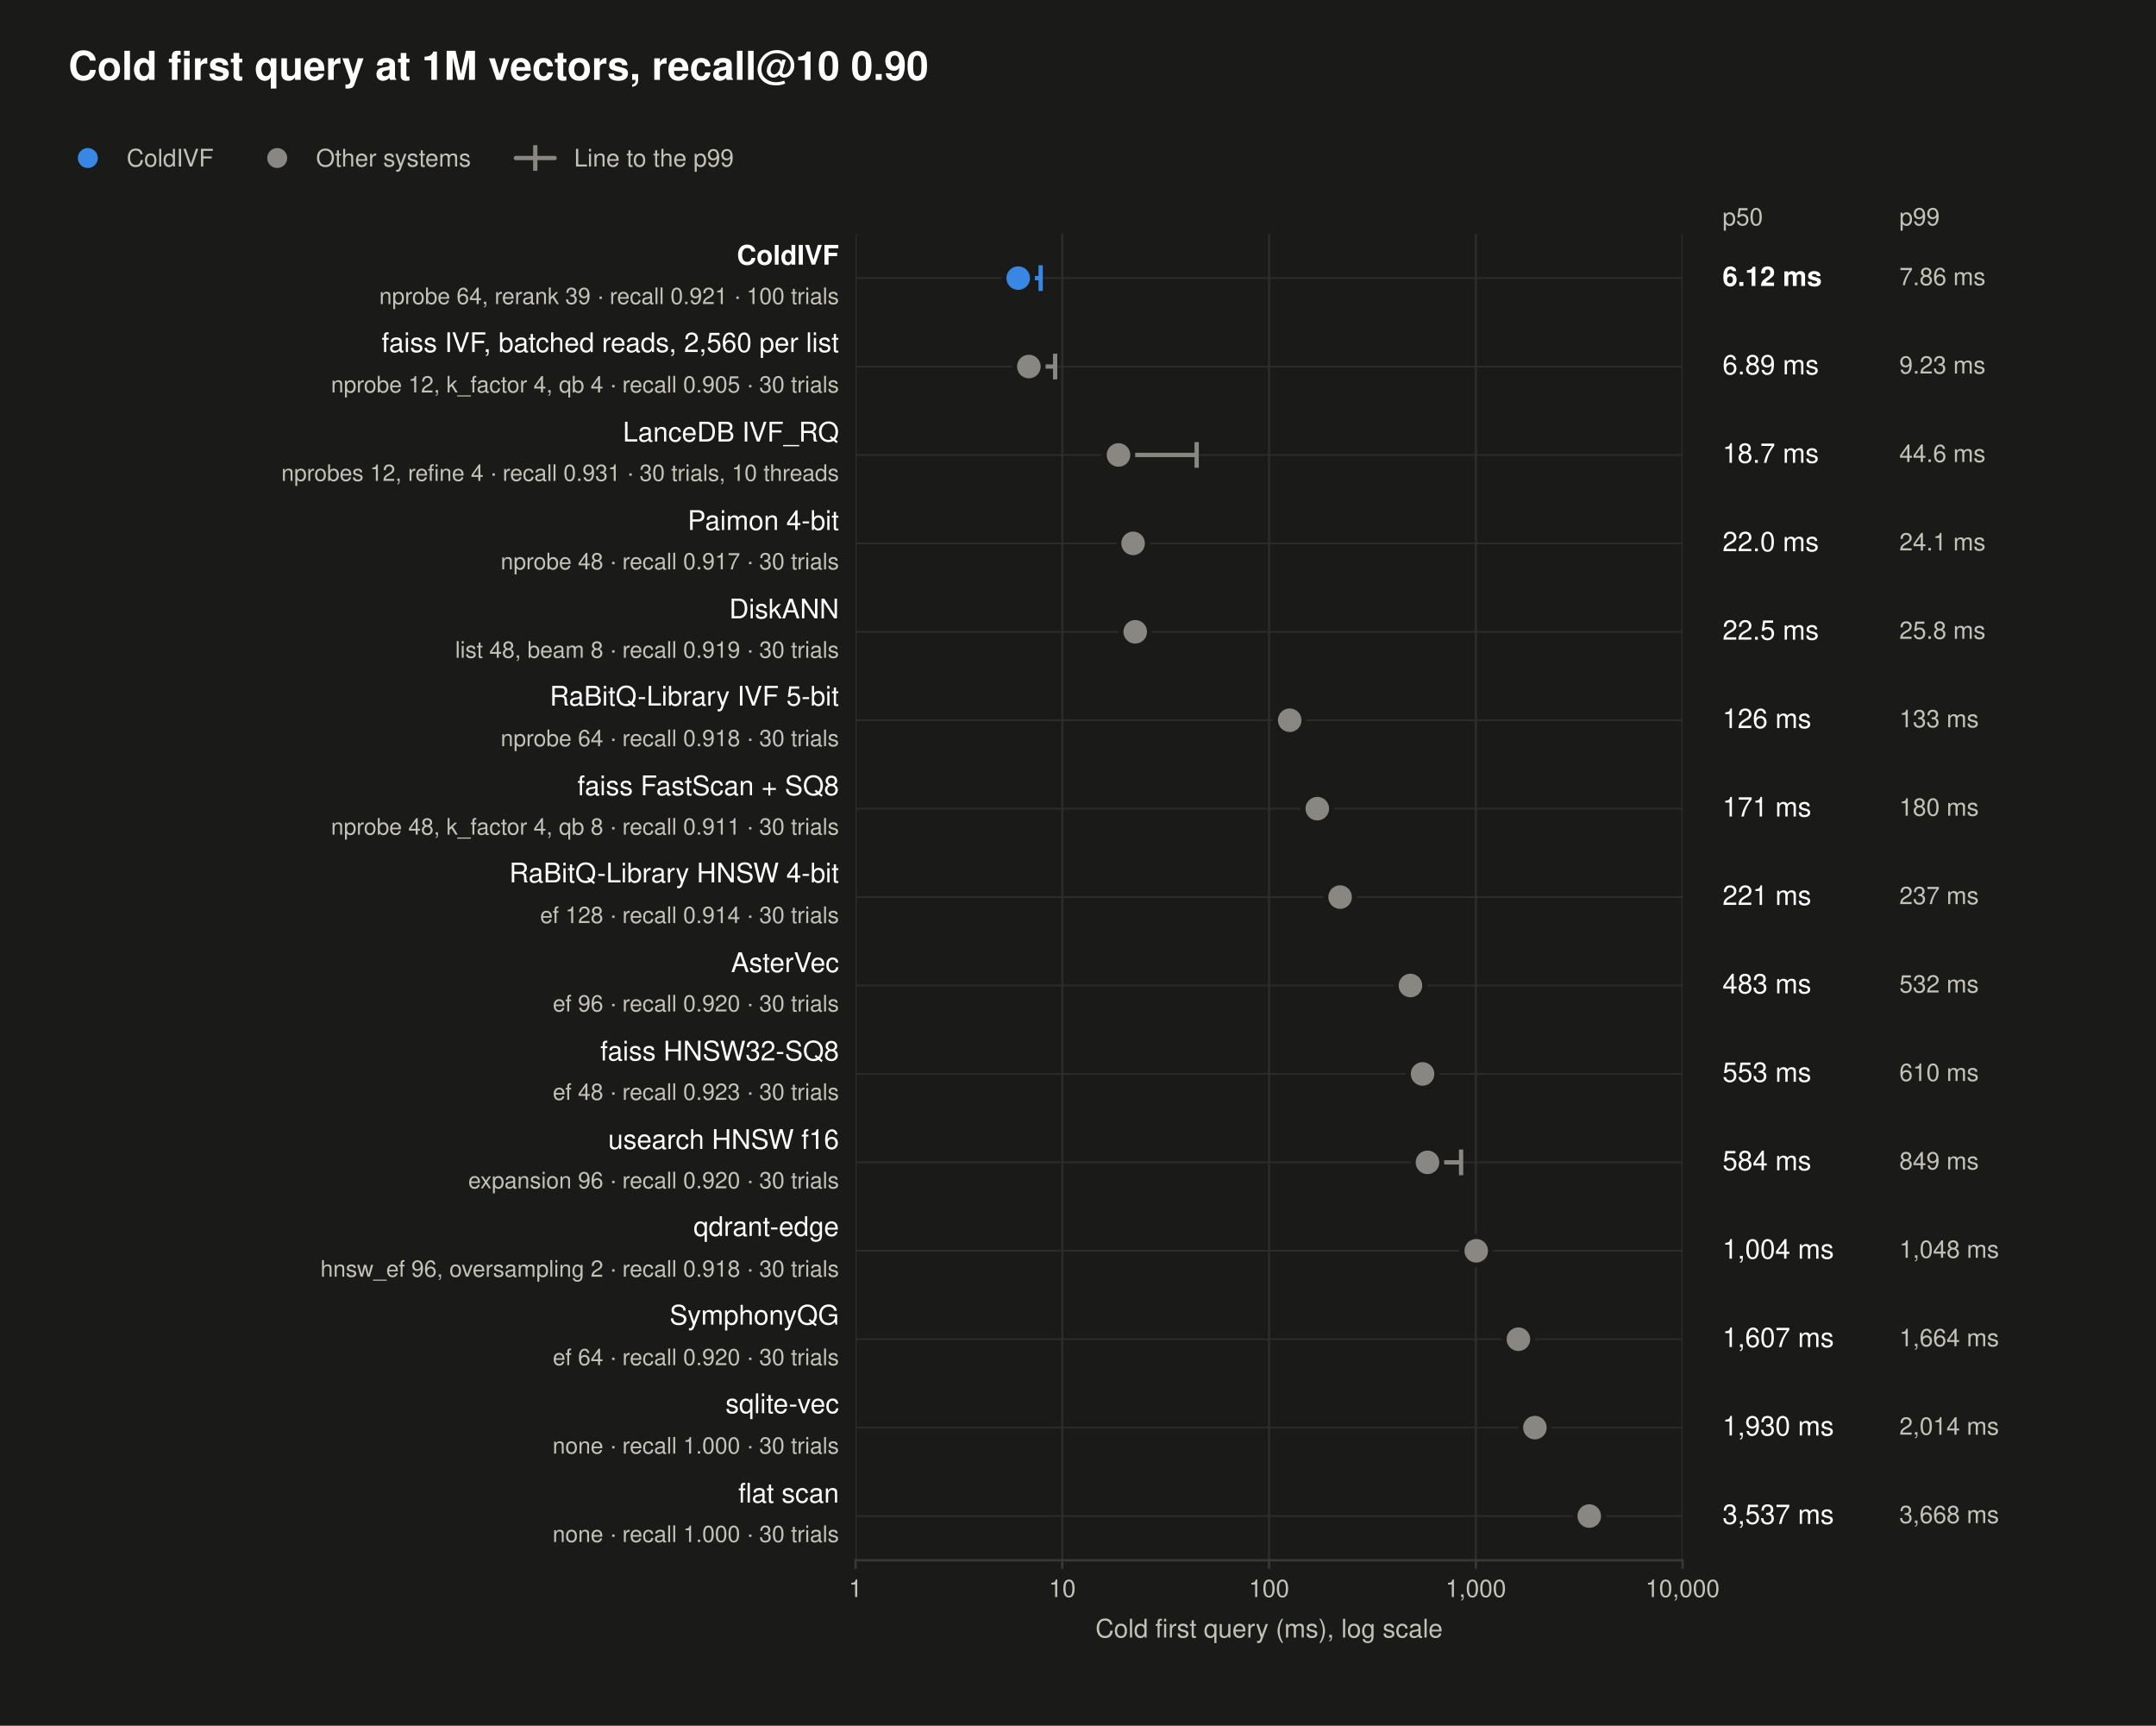
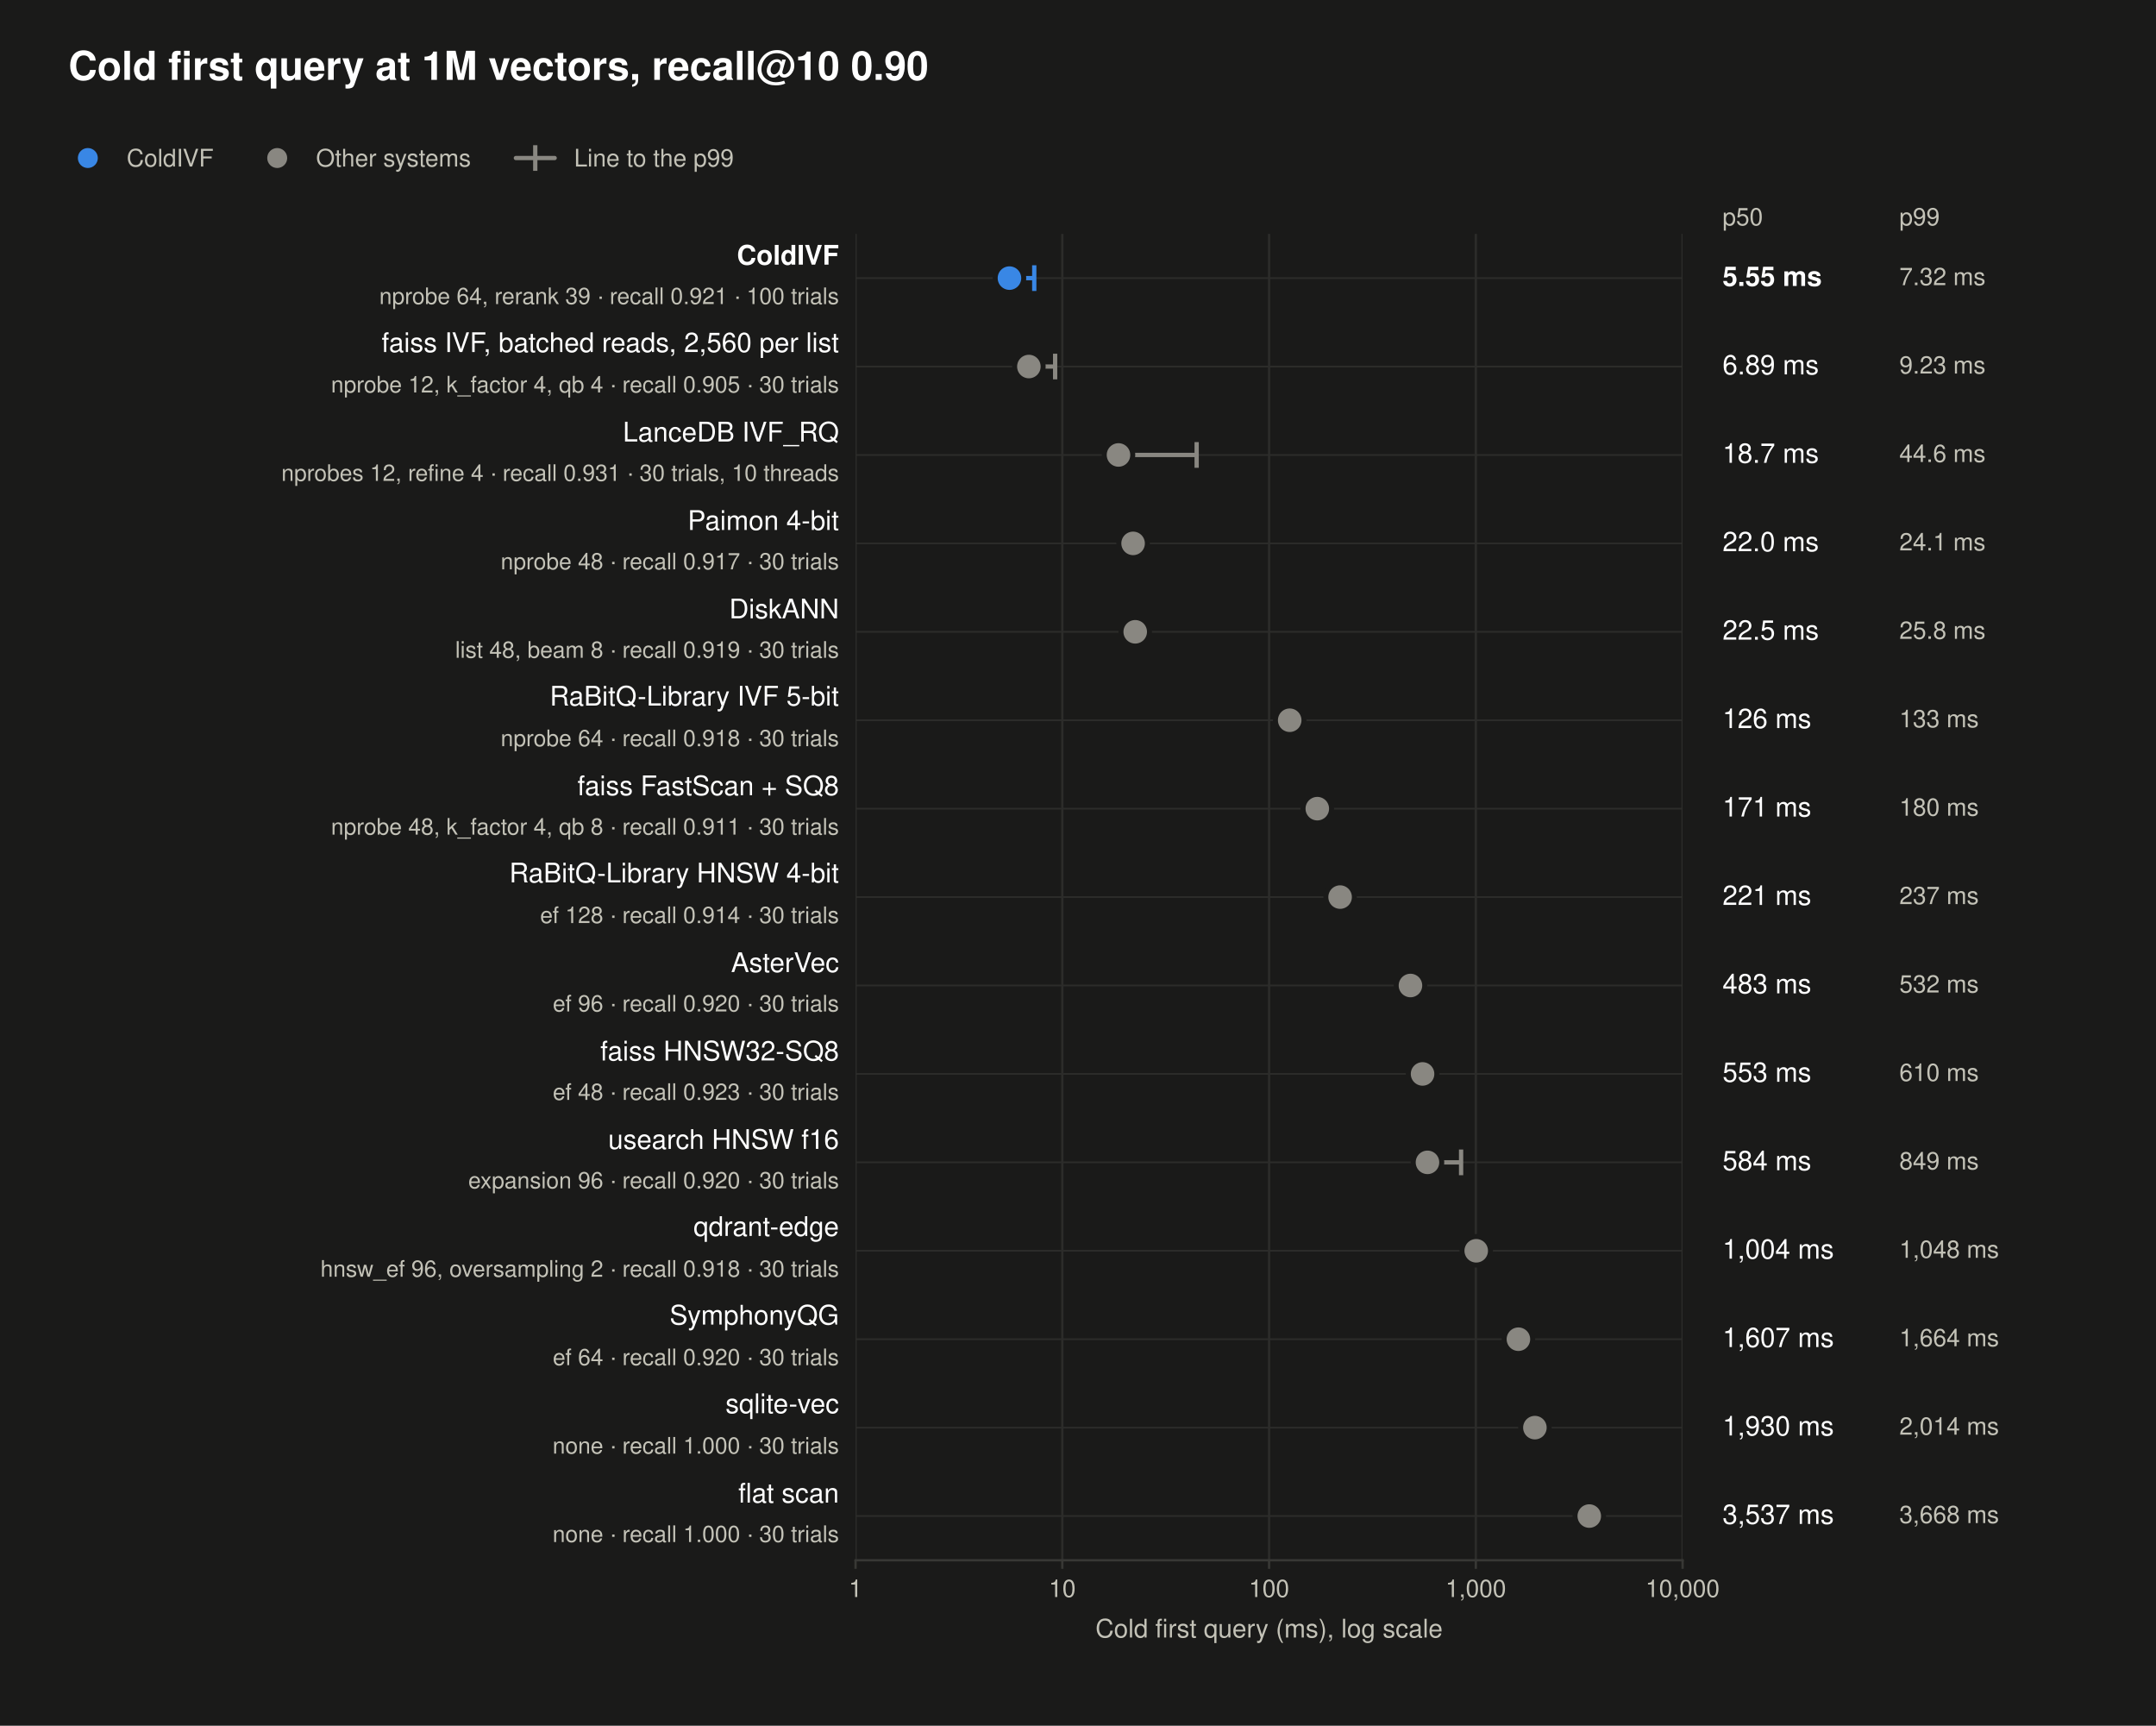
<svg xmlns="http://www.w3.org/2000/svg" xmlns:xlink="http://www.w3.org/1999/xlink" width="756pt" height="605pt" viewBox="0 0 756 605" version="1.1">
  <defs>
    <style type="text/css">*{stroke-linejoin: round; stroke-linecap: butt}</style>
  </defs>
  <g id="figure_1">
    <g id="patch_1">
      <path d="M 0 605  L 756 605  L 756 0  L 0 0  z " style="fill: #1a1a19" />
    </g>
    <g id="axes_1">
      <g id="patch_2">
        <path d="M 300 547  L 590 547  L 590 82  L 300 82  z " style="fill: #1a1a19" />
      </g>
      <g id="line2d_1">
        <path d="M 300 97.5  L 590 97.5  " clip-path="url(#p3d3a1593c6)" style="fill: none; stroke: #2c2c2a; stroke-width: 0.6; stroke-linecap: round" />
      </g>
      <g id="line2d_2">
        <path d="M 300 128.5  L 590 128.5  " clip-path="url(#p3d3a1593c6)" style="fill: none; stroke: #2c2c2a; stroke-width: 0.6; stroke-linecap: round" />
      </g>
      <g id="line2d_3">
        <path d="M 300 159.5  L 590 159.5  " clip-path="url(#p3d3a1593c6)" style="fill: none; stroke: #2c2c2a; stroke-width: 0.6; stroke-linecap: round" />
      </g>
      <g id="line2d_4">
        <path d="M 300 190.5  L 590 190.5  " clip-path="url(#p3d3a1593c6)" style="fill: none; stroke: #2c2c2a; stroke-width: 0.6; stroke-linecap: round" />
      </g>
      <g id="line2d_5">
        <path d="M 300 221.5  L 590 221.5  " clip-path="url(#p3d3a1593c6)" style="fill: none; stroke: #2c2c2a; stroke-width: 0.6; stroke-linecap: round" />
      </g>
      <g id="line2d_6">
        <path d="M 300 252.5  L 590 252.5  " clip-path="url(#p3d3a1593c6)" style="fill: none; stroke: #2c2c2a; stroke-width: 0.6; stroke-linecap: round" />
      </g>
      <g id="line2d_7">
        <path d="M 300 283.5  L 590 283.5  " clip-path="url(#p3d3a1593c6)" style="fill: none; stroke: #2c2c2a; stroke-width: 0.6; stroke-linecap: round" />
      </g>
      <g id="line2d_8">
        <path d="M 300 314.5  L 590 314.5  " clip-path="url(#p3d3a1593c6)" style="fill: none; stroke: #2c2c2a; stroke-width: 0.6; stroke-linecap: round" />
      </g>
      <g id="line2d_9">
        <path d="M 300 345.5  L 590 345.5  " clip-path="url(#p3d3a1593c6)" style="fill: none; stroke: #2c2c2a; stroke-width: 0.6; stroke-linecap: round" />
      </g>
      <g id="line2d_10">
        <path d="M 300 376.5  L 590 376.5  " clip-path="url(#p3d3a1593c6)" style="fill: none; stroke: #2c2c2a; stroke-width: 0.6; stroke-linecap: round" />
      </g>
      <g id="line2d_11">
        <path d="M 300 407.5  L 590 407.5  " clip-path="url(#p3d3a1593c6)" style="fill: none; stroke: #2c2c2a; stroke-width: 0.6; stroke-linecap: round" />
      </g>
      <g id="line2d_12">
        <path d="M 300 438.5  L 590 438.5  " clip-path="url(#p3d3a1593c6)" style="fill: none; stroke: #2c2c2a; stroke-width: 0.6; stroke-linecap: round" />
      </g>
      <g id="line2d_13">
        <path d="M 300 469.5  L 590 469.5  " clip-path="url(#p3d3a1593c6)" style="fill: none; stroke: #2c2c2a; stroke-width: 0.6; stroke-linecap: round" />
      </g>
      <g id="line2d_14">
        <path d="M 300 500.5  L 590 500.5  " clip-path="url(#p3d3a1593c6)" style="fill: none; stroke: #2c2c2a; stroke-width: 0.6; stroke-linecap: round" />
      </g>
      <g id="line2d_15">
        <path d="M 300 531.5  L 590 531.5  " clip-path="url(#p3d3a1593c6)" style="fill: none; stroke: #2c2c2a; stroke-width: 0.6; stroke-linecap: round" />
      </g>
      <g id="matplotlib.axis_1">
        <g id="xtick_1">
          <g id="line2d_16">
            <path d="M 300 547  L 300 82  " clip-path="url(#p3d3a1593c6)" style="fill: none; stroke: #2c2c2a; stroke-width: 0.8; stroke-linecap: round" />
          </g>
          <g id="line2d_17">
            <defs>
              <path id="m5441da3de1" d="M 0 0  L 0 3  " style="stroke: #383835; stroke-width: 0.8" />
            </defs>
            <g>
              <use xlink:href="#m5441da3de1" x="300" y="547" style="fill: #383835; stroke: #383835; stroke-width: 0.8" />
            </g>
          </g>
          <g id="text_1">
            <text style="font-size: 8.5px; font-family: 'Helvetica', 'Arial', 'DejaVu Sans', sans-serif; text-anchor: middle; fill: #c3c2b7" x="300" y="559.875" transform="rotate(-0 300 559.875)">1</text>
          </g>
        </g>
        <g id="xtick_2">
          <g id="line2d_18">
            <path d="M 372.5 547  L 372.5 82  " clip-path="url(#p3d3a1593c6)" style="fill: none; stroke: #2c2c2a; stroke-width: 0.8; stroke-linecap: round" />
          </g>
          <g id="line2d_19">
            <g>
              <use xlink:href="#m5441da3de1" x="372.5" y="547" style="fill: #383835; stroke: #383835; stroke-width: 0.8" />
            </g>
          </g>
          <g id="text_2">
            <text style="font-size: 8.5px; font-family: 'Helvetica', 'Arial', 'DejaVu Sans', sans-serif; text-anchor: middle; fill: #c3c2b7" x="372.5" y="559.875" transform="rotate(-0 372.5 559.875)">10</text>
          </g>
        </g>
        <g id="xtick_3">
          <g id="line2d_20">
            <path d="M 445 547  L 445 82  " clip-path="url(#p3d3a1593c6)" style="fill: none; stroke: #2c2c2a; stroke-width: 0.8; stroke-linecap: round" />
          </g>
          <g id="line2d_21">
            <g>
              <use xlink:href="#m5441da3de1" x="445" y="547" style="fill: #383835; stroke: #383835; stroke-width: 0.8" />
            </g>
          </g>
          <g id="text_3">
            <text style="font-size: 8.5px; font-family: 'Helvetica', 'Arial', 'DejaVu Sans', sans-serif; text-anchor: middle; fill: #c3c2b7" x="445" y="559.875" transform="rotate(-0 445 559.875)">100</text>
          </g>
        </g>
        <g id="xtick_4">
          <g id="line2d_22">
            <path d="M 517.5 547  L 517.5 82  " clip-path="url(#p3d3a1593c6)" style="fill: none; stroke: #2c2c2a; stroke-width: 0.8; stroke-linecap: round" />
          </g>
          <g id="line2d_23">
            <g>
              <use xlink:href="#m5441da3de1" x="517.5" y="547" style="fill: #383835; stroke: #383835; stroke-width: 0.8" />
            </g>
          </g>
          <g id="text_4">
            <text style="font-size: 8.5px; font-family: 'Helvetica', 'Arial', 'DejaVu Sans', sans-serif; text-anchor: middle; fill: #c3c2b7" x="517.5" y="559.875" transform="rotate(-0 517.5 559.875)">1,000</text>
          </g>
        </g>
        <g id="xtick_5">
          <g id="line2d_24">
            <path d="M 590 547  L 590 82  " clip-path="url(#p3d3a1593c6)" style="fill: none; stroke: #2c2c2a; stroke-width: 0.8; stroke-linecap: round" />
          </g>
          <g id="line2d_25">
            <g>
              <use xlink:href="#m5441da3de1" x="590" y="547" style="fill: #383835; stroke: #383835; stroke-width: 0.8" />
            </g>
          </g>
          <g id="text_5">
            <text style="font-size: 8.5px; font-family: 'Helvetica', 'Arial', 'DejaVu Sans', sans-serif; text-anchor: middle; fill: #c3c2b7" x="590" y="559.875" transform="rotate(-0 590 559.875)">10,000</text>
          </g>
        </g>
        <g id="text_6">
          <text style="font-size: 9px; font-family: 'Helvetica', 'Arial', 'DejaVu Sans', sans-serif; text-anchor: middle; fill: #c3c2b7" x="445" y="574.069" transform="rotate(-0 445 574.0693)">Cold first query (ms), log scale</text>
        </g>
      </g>
      <g id="matplotlib.axis_2" />
      <g id="line2d_26">
-         <path d="M 357.038 97.5  L 364.907 97.5  " clip-path="url(#p3d3a1593c6)" style="fill: none; stroke: #3987e5; stroke-width: 1.5" />
+         <path d="M 353.964 97.5  L 362.661 97.5  " clip-path="url(#p3d3a1593c6)" style="fill: none; stroke: #3987e5; stroke-width: 1.5" />
      </g>
      <g id="line2d_27">
-         <path d="M 364.907 97.5  " clip-path="url(#p3d3a1593c6)" style="fill: none; stroke: #3987e5; stroke-width: 1.5; stroke-linecap: round" />
+         <path d="M 362.661 97.5  " clip-path="url(#p3d3a1593c6)" style="fill: none; stroke: #3987e5; stroke-width: 1.5; stroke-linecap: round" />
        <defs>
          <path id="m723492b369" d="M 0 4.5  L 0 -4.5  " style="stroke: #3987e5; stroke-width: 1.5" />
        </defs>
        <g clip-path="url(#p3d3a1593c6)">
-           <use xlink:href="#m723492b369" x="364.907" y="97.5" style="fill: #3987e5; stroke: #3987e5; stroke-width: 1.5" />
+           <use xlink:href="#m723492b369" x="362.661" y="97.5" style="fill: #3987e5; stroke: #3987e5; stroke-width: 1.5" />
        </g>
      </g>
      <g id="line2d_28">
        <path d="M 360.777 128.5  L 369.983 128.5  " clip-path="url(#p3d3a1593c6)" style="fill: none; stroke: #898781; stroke-width: 1.5" />
      </g>
      <g id="line2d_29">
        <path d="M 369.983 128.5  " clip-path="url(#p3d3a1593c6)" style="fill: none; stroke: #898781; stroke-width: 1.5; stroke-linecap: round" />
        <defs>
          <path id="ma2722e794a" d="M 0 4.5  L 0 -4.5  " style="stroke: #898781; stroke-width: 1.5" />
        </defs>
        <g clip-path="url(#p3d3a1593c6)">
          <use xlink:href="#ma2722e794a" x="369.983" y="128.5" style="fill: #898781; stroke: #898781; stroke-width: 1.5" />
        </g>
      </g>
      <g id="line2d_30">
        <path d="M 392.2 159.5  L 419.606 159.5  " clip-path="url(#p3d3a1593c6)" style="fill: none; stroke: #898781; stroke-width: 1.5" />
      </g>
      <g id="line2d_31">
        <path d="M 419.606 159.5  " clip-path="url(#p3d3a1593c6)" style="fill: none; stroke: #898781; stroke-width: 1.5; stroke-linecap: round" />
        <g clip-path="url(#p3d3a1593c6)">
          <use xlink:href="#ma2722e794a" x="419.606" y="159.5" style="fill: #898781; stroke: #898781; stroke-width: 1.5" />
        </g>
      </g>
      <g id="line2d_32">
        <path d="M 500.545 407.5  L 512.332 407.5  " clip-path="url(#p3d3a1593c6)" style="fill: none; stroke: #898781; stroke-width: 1.5" />
      </g>
      <g id="line2d_33">
        <path d="M 512.332 407.5  " clip-path="url(#p3d3a1593c6)" style="fill: none; stroke: #898781; stroke-width: 1.5; stroke-linecap: round" />
        <g clip-path="url(#p3d3a1593c6)">
          <use xlink:href="#ma2722e794a" x="512.332" y="407.5" style="fill: #898781; stroke: #898781; stroke-width: 1.5" />
        </g>
      </g>
      <g id="patch_3">
        <path d="M 300 547  L 590 547  " style="fill: none; stroke: #383835; stroke-width: 0.8; stroke-linejoin: miter; stroke-linecap: square" />
      </g>
      <g id="line2d_34">
        <defs>
          <path id="m22ac2c8405" d="M 0 5  C 1.326 5 2.598 4.473 3.536 3.536  C 4.473 2.598 5 1.326 5 0  C 5 -1.326 4.473 -2.598 3.536 -3.536  C 2.598 -4.473 1.326 -5 0 -5  C -1.326 -5 -2.598 -4.473 -3.536 -3.536  C -4.473 -2.598 -5 -1.326 -5 0  C -5 1.326 -4.473 2.598 -3.536 3.536  C -2.598 4.473 -1.326 5 0 5  z " style="stroke: #1a1a19; stroke-width: 1.75" />
        </defs>
        <g clip-path="url(#p3d3a1593c6)">
-           <use xlink:href="#m22ac2c8405" x="357.038" y="97.5" style="fill: #3987e5; stroke: #1a1a19; stroke-width: 1.75" />
+           <use xlink:href="#m22ac2c8405" x="353.964" y="97.5" style="fill: #3987e5; stroke: #1a1a19; stroke-width: 1.75" />
        </g>
      </g>
      <g id="text_7">
        <text style="font-weight: 700; font-size: 9.5px; font-family: 'Helvetica', 'Arial', 'DejaVu Sans', sans-serif; text-anchor: end; fill: #ffffff" x="294.2" y="92.786" transform="rotate(-0 294.2 92.78574)">ColdIVF</text>
      </g>
      <g id="text_8">
        <text style="font-size: 8px; font-family: 'Helvetica', 'Arial', 'DejaVu Sans', sans-serif; text-anchor: end; fill: #c3c2b7" x="294.2" y="106.6" transform="rotate(-0 294.2 106.6)">nprobe 64, rerank 39 · recall 0.921 · 100 trials</text>
      </g>
      <g id="text_9">
-         <text style="font-weight: 700; font-size: 9.5px; font-family: 'Helvetica', 'Arial', 'DejaVu Sans', sans-serif; text-anchor: start; fill: #ffffff" x="604" y="100.255" transform="rotate(-0 604 100.2554)">6.12 ms</text>
+         <text style="font-weight: 700; font-size: 9.5px; font-family: 'Helvetica', 'Arial', 'DejaVu Sans', sans-serif; text-anchor: start; fill: #ffffff" x="604" y="100.255" transform="rotate(-0 604 100.2554)">5.55 ms</text>
      </g>
      <g id="text_10">
-         <text style="font-size: 8.5px; font-family: 'Helvetica', 'Arial', 'DejaVu Sans', sans-serif; text-anchor: start; fill: #c3c2b7" x="666" y="99.965" transform="rotate(-0 666 99.96533)">7.86 ms</text>
+         <text style="font-size: 8.5px; font-family: 'Helvetica', 'Arial', 'DejaVu Sans', sans-serif; text-anchor: start; fill: #c3c2b7" x="666" y="99.965" transform="rotate(-0 666 99.96533)">7.32 ms</text>
      </g>
      <g id="line2d_35">
        <defs>
          <path id="mc83093267c" d="M 0 5  C 1.326 5 2.598 4.473 3.536 3.536  C 4.473 2.598 5 1.326 5 0  C 5 -1.326 4.473 -2.598 3.536 -3.536  C 2.598 -4.473 1.326 -5 0 -5  C -1.326 -5 -2.598 -4.473 -3.536 -3.536  C -4.473 -2.598 -5 -1.326 -5 0  C -5 1.326 -4.473 2.598 -3.536 3.536  C -2.598 4.473 -1.326 5 0 5  z " style="stroke: #1a1a19; stroke-width: 1.75" />
        </defs>
        <g clip-path="url(#p3d3a1593c6)">
          <use xlink:href="#mc83093267c" x="360.777" y="128.5" style="fill: #898781; stroke: #1a1a19; stroke-width: 1.75" />
        </g>
      </g>
      <g id="text_11">
        <text style="font-size: 9.5px; font-family: 'Helvetica', 'Arial', 'DejaVu Sans', sans-serif; text-anchor: end; fill: #ffffff" x="294.2" y="123.42" transform="rotate(-0 294.2 123.4198)">faiss IVF, batched reads, 2,560 per list</text>
      </g>
      <g id="text_12">
        <text style="font-size: 8px; font-family: 'Helvetica', 'Arial', 'DejaVu Sans', sans-serif; text-anchor: end; fill: #c3c2b7" x="294.2" y="137.6" transform="rotate(-0 294.2 137.6)">nprobe 12, k_factor 4, qb 4 · recall 0.905 · 30 trials</text>
      </g>
      <g id="text_13">
        <text style="font-size: 9.5px; font-family: 'Helvetica', 'Arial', 'DejaVu Sans', sans-serif; text-anchor: start; fill: #ffffff" x="604" y="131.255" transform="rotate(-0 604 131.2554)">6.89 ms</text>
      </g>
      <g id="text_14">
        <text style="font-size: 8.5px; font-family: 'Helvetica', 'Arial', 'DejaVu Sans', sans-serif; text-anchor: start; fill: #c3c2b7" x="666" y="130.965" transform="rotate(-0 666 130.9653)">9.23 ms</text>
      </g>
      <g id="line2d_36">
        <g clip-path="url(#p3d3a1593c6)">
          <use xlink:href="#mc83093267c" x="392.2" y="159.5" style="fill: #898781; stroke: #1a1a19; stroke-width: 1.75" />
        </g>
      </g>
      <g id="text_15">
        <text style="font-size: 9.5px; font-family: 'Helvetica', 'Arial', 'DejaVu Sans', sans-serif; text-anchor: end; fill: #ffffff" x="294.2" y="154.786" transform="rotate(-0 294.2 154.7857)">LanceDB IVF_RQ</text>
      </g>
      <g id="text_16">
        <text style="font-size: 8px; font-family: 'Helvetica', 'Arial', 'DejaVu Sans', sans-serif; text-anchor: end; fill: #c3c2b7" x="294.2" y="168.6" transform="rotate(-0 294.2 168.6)">nprobes 12, refine 4 · recall 0.931 · 30 trials, 10 threads</text>
      </g>
      <g id="text_17">
        <text style="font-size: 9.5px; font-family: 'Helvetica', 'Arial', 'DejaVu Sans', sans-serif; text-anchor: start; fill: #ffffff" x="604" y="162.255" transform="rotate(-0 604 162.2554)">18.7 ms</text>
      </g>
      <g id="text_18">
        <text style="font-size: 8.5px; font-family: 'Helvetica', 'Arial', 'DejaVu Sans', sans-serif; text-anchor: start; fill: #c3c2b7" x="666" y="161.965" transform="rotate(-0 666 161.9653)">44.6 ms</text>
      </g>
      <g id="line2d_37">
        <g clip-path="url(#p3d3a1593c6)">
          <use xlink:href="#mc83093267c" x="397.32" y="190.5" style="fill: #898781; stroke: #1a1a19; stroke-width: 1.75" />
        </g>
      </g>
      <g id="text_19">
        <text style="font-size: 9.5px; font-family: 'Helvetica', 'Arial', 'DejaVu Sans', sans-serif; text-anchor: end; fill: #ffffff" x="294.2" y="185.786" transform="rotate(-0 294.2 185.7857)">Paimon 4-bit</text>
      </g>
      <g id="text_20">
        <text style="font-size: 8px; font-family: 'Helvetica', 'Arial', 'DejaVu Sans', sans-serif; text-anchor: end; fill: #c3c2b7" x="294.2" y="199.6" transform="rotate(-0 294.2 199.6)">nprobe 48 · recall 0.917 · 30 trials</text>
      </g>
      <g id="text_21">
        <text style="font-size: 9.5px; font-family: 'Helvetica', 'Arial', 'DejaVu Sans', sans-serif; text-anchor: start; fill: #ffffff" x="604" y="193.255" transform="rotate(-0 604 193.2554)">22.0 ms</text>
      </g>
      <g id="text_22">
        <text style="font-size: 8.5px; font-family: 'Helvetica', 'Arial', 'DejaVu Sans', sans-serif; text-anchor: start; fill: #c3c2b7" x="666" y="192.965" transform="rotate(-0 666 192.9653)">24.1 ms</text>
      </g>
      <g id="line2d_38">
        <g clip-path="url(#p3d3a1593c6)">
          <use xlink:href="#mc83093267c" x="398.064" y="221.5" style="fill: #898781; stroke: #1a1a19; stroke-width: 1.75" />
        </g>
      </g>
      <g id="text_23">
        <text style="font-size: 9.5px; font-family: 'Helvetica', 'Arial', 'DejaVu Sans', sans-serif; text-anchor: end; fill: #ffffff" x="294.2" y="216.786" transform="rotate(-0 294.2 216.7857)">DiskANN</text>
      </g>
      <g id="text_24">
        <text style="font-size: 8px; font-family: 'Helvetica', 'Arial', 'DejaVu Sans', sans-serif; text-anchor: end; fill: #c3c2b7" x="294.2" y="230.6" transform="rotate(-0 294.2 230.6)">list 48, beam 8 · recall 0.919 · 30 trials</text>
      </g>
      <g id="text_25">
        <text style="font-size: 9.5px; font-family: 'Helvetica', 'Arial', 'DejaVu Sans', sans-serif; text-anchor: start; fill: #ffffff" x="604" y="224.255" transform="rotate(-0 604 224.2554)">22.5 ms</text>
      </g>
      <g id="text_26">
        <text style="font-size: 8.5px; font-family: 'Helvetica', 'Arial', 'DejaVu Sans', sans-serif; text-anchor: start; fill: #c3c2b7" x="666" y="223.965" transform="rotate(-0 666 223.9653)">25.8 ms</text>
      </g>
      <g id="line2d_39">
        <g clip-path="url(#p3d3a1593c6)">
          <use xlink:href="#mc83093267c" x="452.234" y="252.5" style="fill: #898781; stroke: #1a1a19; stroke-width: 1.75" />
        </g>
      </g>
      <g id="text_27">
        <text style="font-size: 9.5px; font-family: 'Helvetica', 'Arial', 'DejaVu Sans', sans-serif; text-anchor: end; fill: #ffffff" x="294.2" y="247.363" transform="rotate(-0 294.2 247.3634)">RaBitQ-Library IVF 5-bit</text>
      </g>
      <g id="text_28">
        <text style="font-size: 8px; font-family: 'Helvetica', 'Arial', 'DejaVu Sans', sans-serif; text-anchor: end; fill: #c3c2b7" x="294.2" y="261.6" transform="rotate(-0 294.2 261.6)">nprobe 64 · recall 0.918 · 30 trials</text>
      </g>
      <g id="text_29">
        <text style="font-size: 9.5px; font-family: 'Helvetica', 'Arial', 'DejaVu Sans', sans-serif; text-anchor: start; fill: #ffffff" x="604" y="255.255" transform="rotate(-0 604 255.2554)">126 ms</text>
      </g>
      <g id="text_30">
        <text style="font-size: 8.5px; font-family: 'Helvetica', 'Arial', 'DejaVu Sans', sans-serif; text-anchor: start; fill: #c3c2b7" x="666" y="254.965" transform="rotate(-0 666 254.9653)">133 ms</text>
      </g>
      <g id="line2d_40">
        <g clip-path="url(#p3d3a1593c6)">
          <use xlink:href="#mc83093267c" x="461.912" y="283.5" style="fill: #898781; stroke: #1a1a19; stroke-width: 1.75" />
        </g>
      </g>
      <g id="text_31">
        <text style="font-size: 9.5px; font-family: 'Helvetica', 'Arial', 'DejaVu Sans', sans-serif; text-anchor: end; fill: #ffffff" x="294.2" y="278.786" transform="rotate(-0 294.2 278.7857)">faiss FastScan + SQ8</text>
      </g>
      <g id="text_32">
        <text style="font-size: 8px; font-family: 'Helvetica', 'Arial', 'DejaVu Sans', sans-serif; text-anchor: end; fill: #c3c2b7" x="294.2" y="292.6" transform="rotate(-0 294.2 292.6)">nprobe 48, k_factor 4, qb 8 · recall 0.911 · 30 trials</text>
      </g>
      <g id="text_33">
        <text style="font-size: 9.5px; font-family: 'Helvetica', 'Arial', 'DejaVu Sans', sans-serif; text-anchor: start; fill: #ffffff" x="604" y="286.255" transform="rotate(-0 604 286.2554)">171 ms</text>
      </g>
      <g id="text_34">
        <text style="font-size: 8.5px; font-family: 'Helvetica', 'Arial', 'DejaVu Sans', sans-serif; text-anchor: start; fill: #c3c2b7" x="666" y="285.965" transform="rotate(-0 666 285.9653)">180 ms</text>
      </g>
      <g id="line2d_41">
        <g clip-path="url(#p3d3a1593c6)">
          <use xlink:href="#mc83093267c" x="469.908" y="314.5" style="fill: #898781; stroke: #1a1a19; stroke-width: 1.75" />
        </g>
      </g>
      <g id="text_35">
        <text style="font-size: 9.5px; font-family: 'Helvetica', 'Arial', 'DejaVu Sans', sans-serif; text-anchor: end; fill: #ffffff" x="294.2" y="309.363" transform="rotate(-0 294.2 309.3634)">RaBitQ-Library HNSW 4-bit</text>
      </g>
      <g id="text_36">
        <text style="font-size: 8px; font-family: 'Helvetica', 'Arial', 'DejaVu Sans', sans-serif; text-anchor: end; fill: #c3c2b7" x="294.2" y="323.6" transform="rotate(-0 294.2 323.6)">ef 128 · recall 0.914 · 30 trials</text>
      </g>
      <g id="text_37">
        <text style="font-size: 9.5px; font-family: 'Helvetica', 'Arial', 'DejaVu Sans', sans-serif; text-anchor: start; fill: #ffffff" x="604" y="317.255" transform="rotate(-0 604 317.2554)">221 ms</text>
      </g>
      <g id="text_38">
        <text style="font-size: 8.5px; font-family: 'Helvetica', 'Arial', 'DejaVu Sans', sans-serif; text-anchor: start; fill: #c3c2b7" x="666" y="316.965" transform="rotate(-0 666 316.9653)">237 ms</text>
      </g>
      <g id="line2d_42">
        <g clip-path="url(#p3d3a1593c6)">
          <use xlink:href="#mc83093267c" x="494.576" y="345.5" style="fill: #898781; stroke: #1a1a19; stroke-width: 1.75" />
        </g>
      </g>
      <g id="text_39">
        <text style="font-size: 9.5px; font-family: 'Helvetica', 'Arial', 'DejaVu Sans', sans-serif; text-anchor: end; fill: #ffffff" x="294.2" y="340.786" transform="rotate(-0 294.2 340.7857)">AsterVec</text>
      </g>
      <g id="text_40">
        <text style="font-size: 8px; font-family: 'Helvetica', 'Arial', 'DejaVu Sans', sans-serif; text-anchor: end; fill: #c3c2b7" x="294.2" y="354.6" transform="rotate(-0 294.2 354.6)">ef 96 · recall 0.920 · 30 trials</text>
      </g>
      <g id="text_41">
        <text style="font-size: 9.5px; font-family: 'Helvetica', 'Arial', 'DejaVu Sans', sans-serif; text-anchor: start; fill: #ffffff" x="604" y="348.255" transform="rotate(-0 604 348.2554)">483 ms</text>
      </g>
      <g id="text_42">
        <text style="font-size: 8.5px; font-family: 'Helvetica', 'Arial', 'DejaVu Sans', sans-serif; text-anchor: start; fill: #c3c2b7" x="666" y="347.965" transform="rotate(-0 666 347.9653)">532 ms</text>
      </g>
      <g id="line2d_43">
        <g clip-path="url(#p3d3a1593c6)">
          <use xlink:href="#mc83093267c" x="498.819" y="376.5" style="fill: #898781; stroke: #1a1a19; stroke-width: 1.75" />
        </g>
      </g>
      <g id="text_43">
        <text style="font-size: 9.5px; font-family: 'Helvetica', 'Arial', 'DejaVu Sans', sans-serif; text-anchor: end; fill: #ffffff" x="294.2" y="371.786" transform="rotate(-0 294.2 371.7857)">faiss HNSW32-SQ8</text>
      </g>
      <g id="text_44">
        <text style="font-size: 8px; font-family: 'Helvetica', 'Arial', 'DejaVu Sans', sans-serif; text-anchor: end; fill: #c3c2b7" x="294.2" y="385.6" transform="rotate(-0 294.2 385.6)">ef 48 · recall 0.923 · 30 trials</text>
      </g>
      <g id="text_45">
        <text style="font-size: 9.5px; font-family: 'Helvetica', 'Arial', 'DejaVu Sans', sans-serif; text-anchor: start; fill: #ffffff" x="604" y="379.255" transform="rotate(-0 604 379.2554)">553 ms</text>
      </g>
      <g id="text_46">
        <text style="font-size: 8.5px; font-family: 'Helvetica', 'Arial', 'DejaVu Sans', sans-serif; text-anchor: start; fill: #c3c2b7" x="666" y="378.965" transform="rotate(-0 666 378.9653)">610 ms</text>
      </g>
      <g id="line2d_44">
        <g clip-path="url(#p3d3a1593c6)">
          <use xlink:href="#mc83093267c" x="500.545" y="407.5" style="fill: #898781; stroke: #1a1a19; stroke-width: 1.75" />
        </g>
      </g>
      <g id="text_47">
        <text style="font-size: 9.5px; font-family: 'Helvetica', 'Arial', 'DejaVu Sans', sans-serif; text-anchor: end; fill: #ffffff" x="294.2" y="402.786" transform="rotate(-0 294.2 402.7857)">usearch HNSW f16</text>
      </g>
      <g id="text_48">
        <text style="font-size: 8px; font-family: 'Helvetica', 'Arial', 'DejaVu Sans', sans-serif; text-anchor: end; fill: #c3c2b7" x="294.2" y="416.6" transform="rotate(-0 294.2 416.6)">expansion 96 · recall 0.920 · 30 trials</text>
      </g>
      <g id="text_49">
        <text style="font-size: 9.5px; font-family: 'Helvetica', 'Arial', 'DejaVu Sans', sans-serif; text-anchor: start; fill: #ffffff" x="604" y="410.255" transform="rotate(-0 604 410.2554)">584 ms</text>
      </g>
      <g id="text_50">
        <text style="font-size: 8.5px; font-family: 'Helvetica', 'Arial', 'DejaVu Sans', sans-serif; text-anchor: start; fill: #c3c2b7" x="666" y="409.965" transform="rotate(-0 666 409.9653)">849 ms</text>
      </g>
      <g id="line2d_45">
        <g clip-path="url(#p3d3a1593c6)">
          <use xlink:href="#mc83093267c" x="517.637" y="438.5" style="fill: #898781; stroke: #1a1a19; stroke-width: 1.75" />
        </g>
      </g>
      <g id="text_51">
        <text style="font-size: 9.5px; font-family: 'Helvetica', 'Arial', 'DejaVu Sans', sans-serif; text-anchor: end; fill: #ffffff" x="294.2" y="433.298" transform="rotate(-0 294.2 433.2981)">qdrant-edge</text>
      </g>
      <g id="text_52">
        <text style="font-size: 8px; font-family: 'Helvetica', 'Arial', 'DejaVu Sans', sans-serif; text-anchor: end; fill: #c3c2b7" x="294.2" y="447.6" transform="rotate(-0 294.2 447.6)">hnsw_ef 96, oversampling 2 · recall 0.918 · 30 trials</text>
      </g>
      <g id="text_53">
        <text style="font-size: 9.5px; font-family: 'Helvetica', 'Arial', 'DejaVu Sans', sans-serif; text-anchor: start; fill: #ffffff" x="604" y="441.255" transform="rotate(-0 604 441.2554)">1,004 ms</text>
      </g>
      <g id="text_54">
        <text style="font-size: 8.5px; font-family: 'Helvetica', 'Arial', 'DejaVu Sans', sans-serif; text-anchor: start; fill: #c3c2b7" x="666" y="440.965" transform="rotate(-0 666 440.9653)">1,048 ms</text>
      </g>
      <g id="line2d_46">
        <g clip-path="url(#p3d3a1593c6)">
          <use xlink:href="#mc83093267c" x="532.429" y="469.5" style="fill: #898781; stroke: #1a1a19; stroke-width: 1.75" />
        </g>
      </g>
      <g id="text_55">
        <text style="font-size: 9.5px; font-family: 'Helvetica', 'Arial', 'DejaVu Sans', sans-serif; text-anchor: end; fill: #ffffff" x="294.2" y="464.363" transform="rotate(-0 294.2 464.3634)">SymphonyQG</text>
      </g>
      <g id="text_56">
        <text style="font-size: 8px; font-family: 'Helvetica', 'Arial', 'DejaVu Sans', sans-serif; text-anchor: end; fill: #c3c2b7" x="294.2" y="478.6" transform="rotate(-0 294.2 478.6)">ef 64 · recall 0.920 · 30 trials</text>
      </g>
      <g id="text_57">
        <text style="font-size: 9.5px; font-family: 'Helvetica', 'Arial', 'DejaVu Sans', sans-serif; text-anchor: start; fill: #ffffff" x="604" y="472.255" transform="rotate(-0 604 472.2554)">1,607 ms</text>
      </g>
      <g id="text_58">
        <text style="font-size: 8.5px; font-family: 'Helvetica', 'Arial', 'DejaVu Sans', sans-serif; text-anchor: start; fill: #c3c2b7" x="666" y="471.965" transform="rotate(-0 666 471.9653)">1,664 ms</text>
      </g>
      <g id="line2d_47">
        <g clip-path="url(#p3d3a1593c6)">
          <use xlink:href="#mc83093267c" x="538.21" y="500.5" style="fill: #898781; stroke: #1a1a19; stroke-width: 1.75" />
        </g>
      </g>
      <g id="text_59">
        <text style="font-size: 9.5px; font-family: 'Helvetica', 'Arial', 'DejaVu Sans', sans-serif; text-anchor: end; fill: #ffffff" x="294.2" y="495.42" transform="rotate(-0 294.2 495.4198)">sqlite-vec</text>
      </g>
      <g id="text_60">
        <text style="font-size: 8px; font-family: 'Helvetica', 'Arial', 'DejaVu Sans', sans-serif; text-anchor: end; fill: #c3c2b7" x="294.2" y="509.6" transform="rotate(-0 294.2 509.6)">none · recall 1.000 · 30 trials</text>
      </g>
      <g id="text_61">
        <text style="font-size: 9.5px; font-family: 'Helvetica', 'Arial', 'DejaVu Sans', sans-serif; text-anchor: start; fill: #ffffff" x="604" y="503.255" transform="rotate(-0 604 503.2554)">1,930 ms</text>
      </g>
      <g id="text_62">
        <text style="font-size: 8.5px; font-family: 'Helvetica', 'Arial', 'DejaVu Sans', sans-serif; text-anchor: start; fill: #c3c2b7" x="666" y="502.965" transform="rotate(-0 666 502.9653)">2,014 ms</text>
      </g>
      <g id="line2d_48">
        <g clip-path="url(#p3d3a1593c6)">
          <use xlink:href="#mc83093267c" x="557.279" y="531.5" style="fill: #898781; stroke: #1a1a19; stroke-width: 1.75" />
        </g>
      </g>
      <g id="text_63">
        <text style="font-size: 9.5px; font-family: 'Helvetica', 'Arial', 'DejaVu Sans', sans-serif; text-anchor: end; fill: #ffffff" x="294.2" y="526.786" transform="rotate(-0 294.2 526.7857)">flat scan</text>
      </g>
      <g id="text_64">
        <text style="font-size: 8px; font-family: 'Helvetica', 'Arial', 'DejaVu Sans', sans-serif; text-anchor: end; fill: #c3c2b7" x="294.2" y="540.6" transform="rotate(-0 294.2 540.6)">none · recall 1.000 · 30 trials</text>
      </g>
      <g id="text_65">
        <text style="font-size: 9.5px; font-family: 'Helvetica', 'Arial', 'DejaVu Sans', sans-serif; text-anchor: start; fill: #ffffff" x="604" y="534.255" transform="rotate(-0 604 534.2554)">3,537 ms</text>
      </g>
      <g id="text_66">
        <text style="font-size: 8.5px; font-family: 'Helvetica', 'Arial', 'DejaVu Sans', sans-serif; text-anchor: start; fill: #c3c2b7" x="666" y="533.965" transform="rotate(-0 666 533.9653)">3,668 ms</text>
      </g>
    </g>
    <g id="text_67">
      <text style="font-weight: 700; font-size: 14px; font-family: 'Helvetica', 'Arial', 'DejaVu Sans', sans-serif; text-anchor: start; fill: #ffffff" x="24" y="28" transform="rotate(-0 24 28)">Cold first query at 1M vectors, recall@10 0.90</text>
    </g>
    <g id="text_68">
      <text style="font-size: 8.5px; font-family: 'Helvetica', 'Arial', 'DejaVu Sans', sans-serif; text-anchor: start; fill: #c3c2b7" x="604" y="79" transform="rotate(-0 604 79)">p50</text>
    </g>
    <g id="text_69">
      <text style="font-size: 8.5px; font-family: 'Helvetica', 'Arial', 'DejaVu Sans', sans-serif; text-anchor: start; fill: #c3c2b7" x="666" y="79" transform="rotate(-0 666 79)">p99</text>
    </g>
    <g id="legend_1">
      <g id="line2d_49">
        <defs>
          <path id="maeab0bc682" d="M 0 4  C 1.061 4 2.078 3.579 2.828 2.828  C 3.579 2.078 4 1.061 4 0  C 4 -1.061 3.579 -2.078 2.828 -2.828  C 2.078 -3.579 1.061 -4 0 -4  C -1.061 -4 -2.078 -3.579 -2.828 -2.828  C -3.579 -2.078 -4 -1.061 -4 0  C -4 1.061 -3.579 2.078 -2.828 2.828  C -2.078 3.579 -1.061 4 0 4  z " style="stroke: #1a1a19" />
        </defs>
        <g>
          <use xlink:href="#maeab0bc682" x="30.8" y="55.4" style="fill: #3987e5; stroke: #1a1a19" />
        </g>
      </g>
      <g id="text_70">
        <text style="font-size: 8.5px; font-family: 'Helvetica', 'Arial', 'DejaVu Sans', sans-serif; text-anchor: start; fill: #c3c2b7" x="44.4" y="58.375" transform="rotate(-0 44.4 58.375)">ColdIVF</text>
      </g>
      <g id="line2d_50">
        <defs>
          <path id="m6e90f01bf1" d="M 0 4  C 1.061 4 2.078 3.579 2.828 2.828  C 3.579 2.078 4 1.061 4 0  C 4 -1.061 3.579 -2.078 2.828 -2.828  C 2.078 -3.579 1.061 -4 0 -4  C -1.061 -4 -2.078 -3.579 -2.828 -2.828  C -3.579 -2.078 -4 -1.061 -4 0  C -4 1.061 -3.579 2.078 -2.828 2.828  C -2.078 3.579 -1.061 4 0 4  z " style="stroke: #1a1a19" />
        </defs>
        <g>
          <use xlink:href="#m6e90f01bf1" x="97.204" y="55.4" style="fill: #898781; stroke: #1a1a19" />
        </g>
      </g>
      <g id="text_71">
        <text style="font-size: 8.5px; font-family: 'Helvetica', 'Arial', 'DejaVu Sans', sans-serif; text-anchor: start; fill: #c3c2b7" x="110.804" y="58.375" transform="rotate(-0 110.8036 58.375)">Other systems</text>
      </g>
      <g id="line2d_51">
        <path d="M 180.89 55.4  L 187.69 55.4  L 194.49 55.4  " style="fill: none; stroke: #898781; stroke-width: 1.5; stroke-linecap: round" />
        <g>
          <use xlink:href="#ma2722e794a" x="187.69" y="55.4" style="fill: #898781; stroke: #898781; stroke-width: 1.5" />
        </g>
      </g>
      <g id="text_72">
        <text style="font-size: 8.5px; font-family: 'Helvetica', 'Arial', 'DejaVu Sans', sans-serif; text-anchor: start; fill: #c3c2b7" x="201.29" y="58.375" transform="rotate(-0 201.2901 58.375)">Line to the p99</text>
      </g>
    </g>
  </g>
  <defs>
    <clipPath id="p3d3a1593c6">
      <rect x="300" y="82" width="290" height="465" />
    </clipPath>
  </defs>
</svg>
